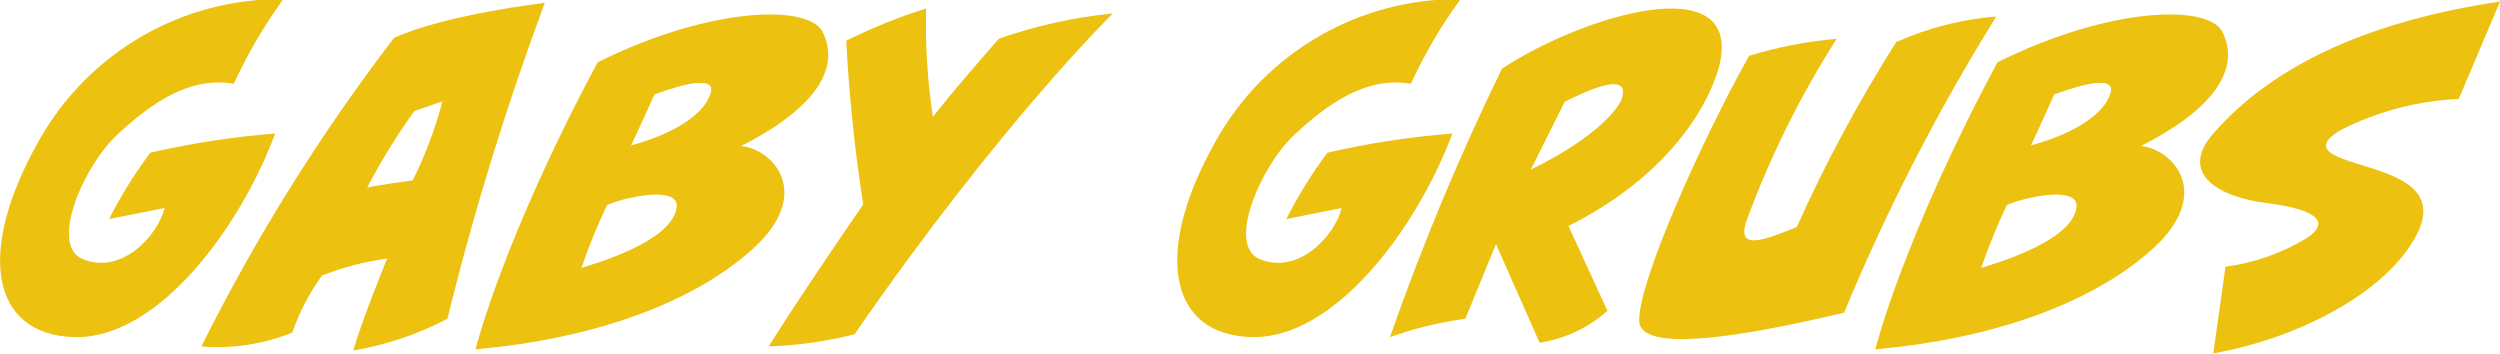
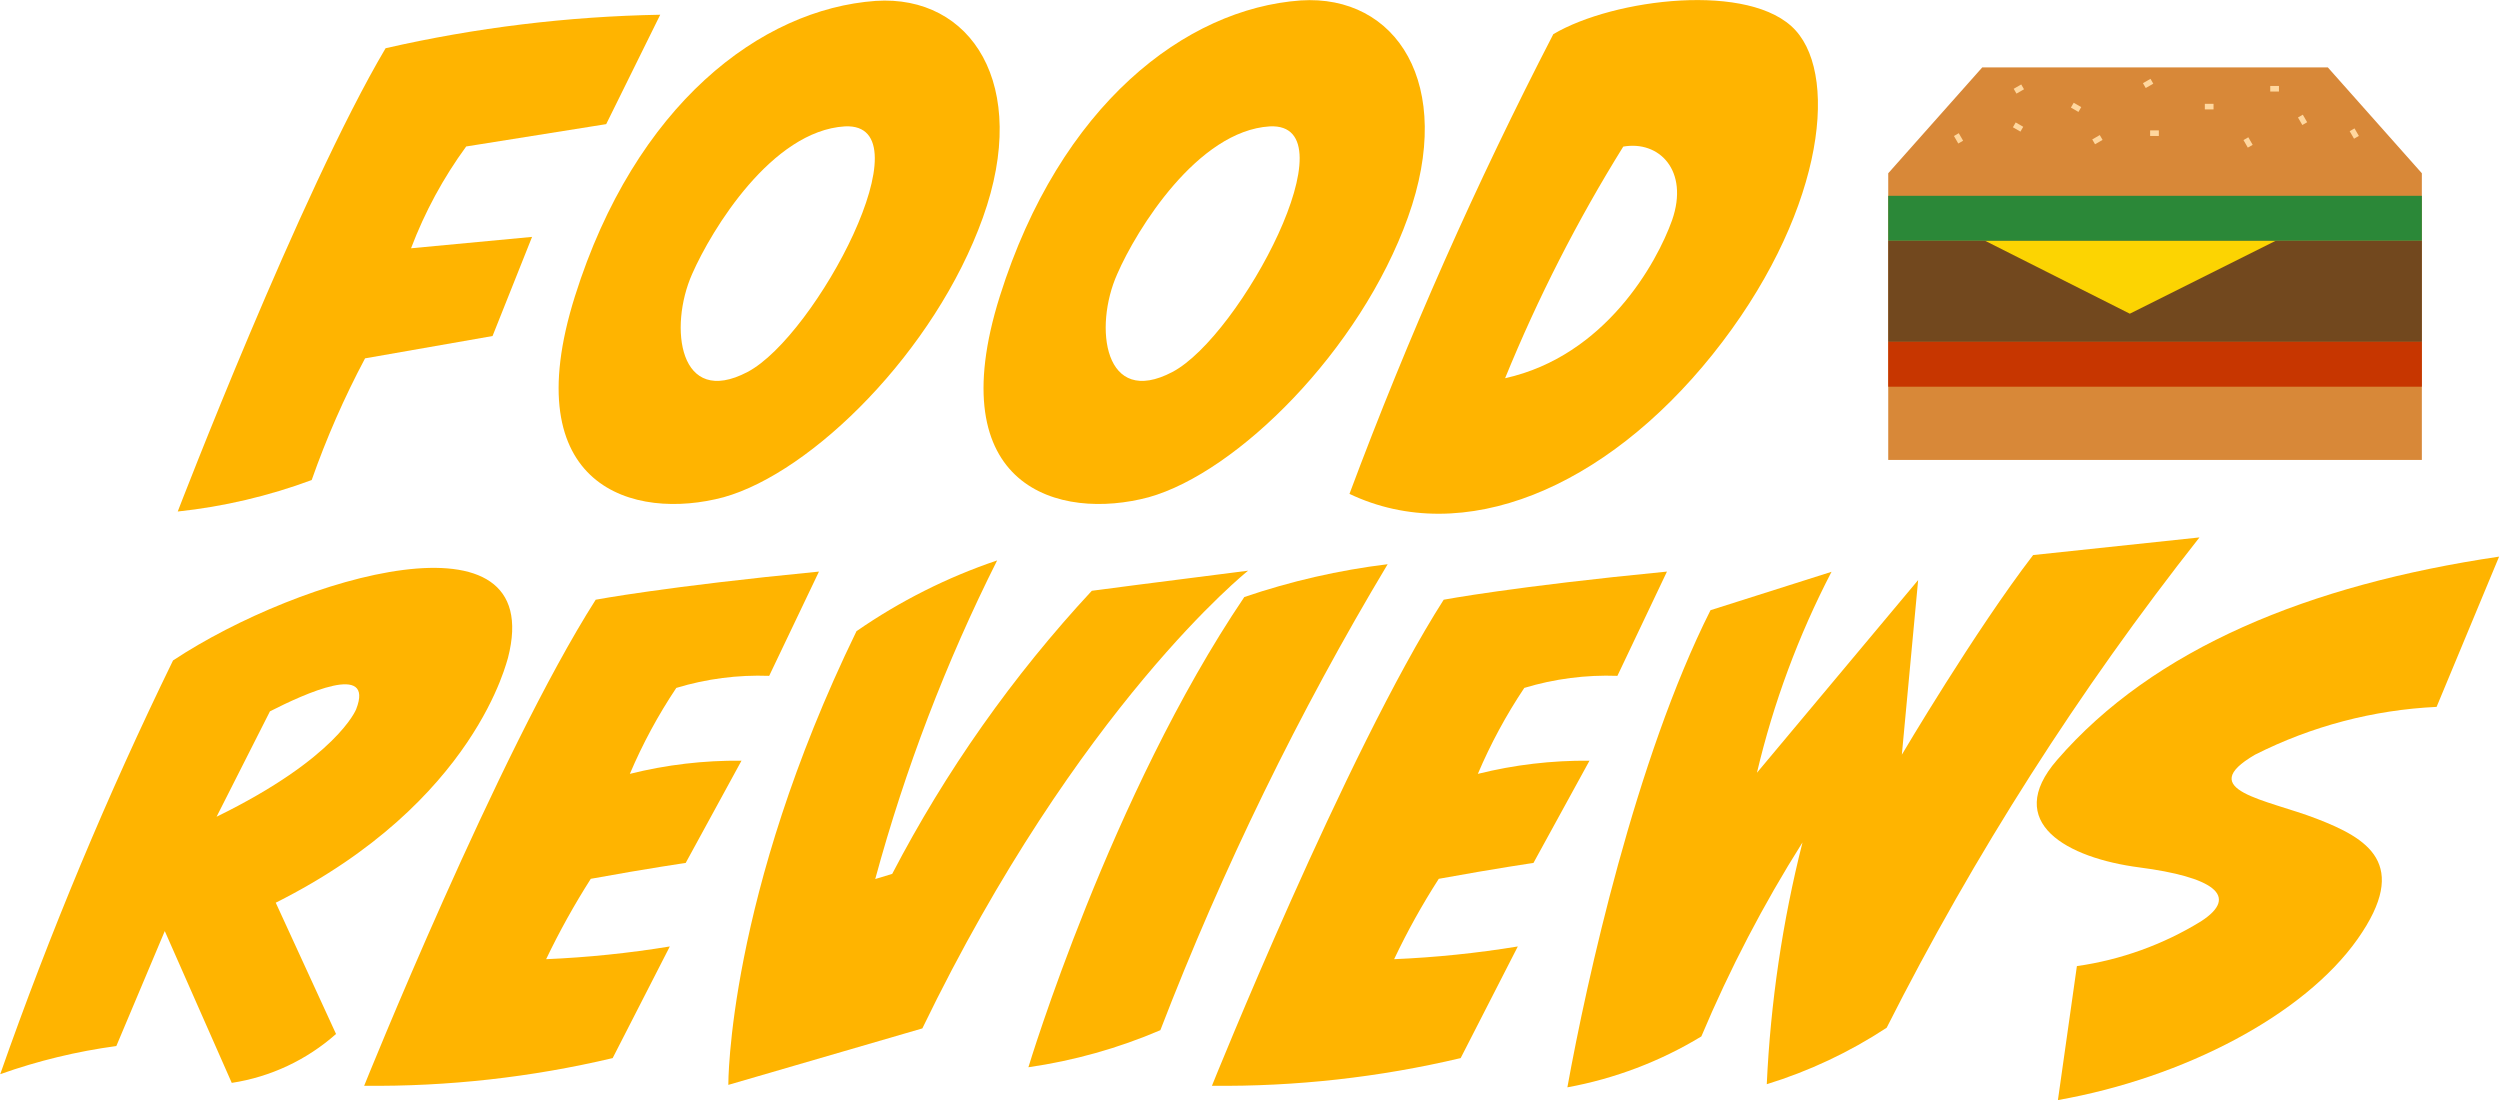
- <svg xmlns="http://www.w3.org/2000/svg" viewBox="0 0 147.36 20.83">
-   <path d="M232.41,210.71c-2.62-.45-4.88,1.15-6.87,3s-4,6.5-2.06,7.32c2.33,1,4.49-1.44,4.85-3l-3.27.65a26.55,26.55,0,0,1,2.43-3.91,50.44,50.44,0,0,1,7.36-1.13c-2.08,5.59-6.93,12.12-11.83,12s-5.85-5-2.06-11.64a16.31,16.31,0,0,1,14.37-8.28A29.46,29.46,0,0,0,232.41,210.71Z" transform="translate(-218.63 -205.77)" style="fill:#edc10f" />
-   <path d="M245,224.56a18.53,18.53,0,0,1-5.55,1.87c.55-1.89,2-5.42,2-5.42a16.74,16.74,0,0,0-3.84,1,13,13,0,0,0-1.75,3.36,11.68,11.68,0,0,1-5.36.82A112.2,112.2,0,0,1,241.86,208c3.07-1.39,8.88-2.06,8.88-2.06A170.64,170.64,0,0,0,245,224.56Zm-1.95-12.24a36.88,36.88,0,0,0-2.78,4.51s.41-.12,2.69-.43a24.26,24.26,0,0,0,1.75-4.66Z" transform="translate(-218.63 -205.77)" style="fill:#edc10f" />
-   <path d="M262.31,214.38c1.85.15,4.34,2.79.65,6.1s-9.7,5.3-16.3,5.88c0,0,1.59-6.46,7.2-16.92,6.63-3.29,12.41-3.43,13.25-1.8S267.54,211.72,262.31,214.38Zm-7.9,3.48a36,36,0,0,0-1.51,3.7c2.35-.7,5.47-1.94,5.62-3.62C258.61,216.69,255.37,217.41,254.41,217.86Zm2.79-6.52c-.77,1.75-1.37,3-1.37,3,2.59-.7,4.37-1.88,4.7-3.12S257.8,211.12,257.2,211.34Z" transform="translate(-218.63 -205.77)" style="fill:#edc10f" />
-   <path d="M269,225.47a24,24,0,0,1-5.06.72s1.27-2.11,5.57-8.37a95.29,95.29,0,0,1-1-9.65,31.8,31.8,0,0,1,4.71-1.9,36.21,36.21,0,0,0,.4,6.39s.92-1.23,3.89-4.61a29.17,29.17,0,0,1,6.72-1.49S277.62,213,269,225.47Z" transform="translate(-218.63 -205.77)" style="fill:#edc10f" />
-   <path d="M301.79,210.71c-2.62-.45-4.87,1.15-6.86,3s-4,6.5-2.07,7.32c2.33,1,4.49-1.44,4.85-3l-3.26.65a27.09,27.09,0,0,1,2.42-3.91,50.55,50.55,0,0,1,7.37-1.13c-2.09,5.59-6.94,12.12-11.83,12s-5.86-5-2.07-11.64a16.31,16.31,0,0,1,14.38-8.28A29.13,29.13,0,0,0,301.79,210.71Z" transform="translate(-218.63 -205.77)" style="fill:#edc10f" />
-   <path d="M311.08,219.09l2.3,5a7.78,7.78,0,0,1-4,1.88l-2.57-5.81L305,224.56a22,22,0,0,0-4.44,1.08,146.34,146.34,0,0,1,6.6-15.82c4.87-3.21,14.33-6,12.79-.09C319.93,209.73,318.78,215.22,311.08,219.09Zm-.22-7.32-2,4c4.61-2.26,5.33-4.1,5.33-4.1C314.87,209.87,312.18,211.1,310.86,211.77Z" transform="translate(-218.63 -205.77)" style="fill:#edc10f" />
-   <path d="M327.33,224.2c-4.23,1-12,2.66-12.08.5-.05-2.4,3.82-10.92,6.48-15.64a24.5,24.5,0,0,1,5.16-1,55.6,55.6,0,0,0-5.35,10.82c-.5,1.66,1.06,1.06,3,.27a87.08,87.08,0,0,1,5.86-10.9,18,18,0,0,1,5.9-1.51A119.8,119.8,0,0,0,327.33,224.2Z" transform="translate(-218.63 -205.77)" style="fill:#edc10f" />
-   <path d="M344.82,214.38c1.85.15,4.35,2.79.65,6.1s-9.7,5.3-16.3,5.88c0,0,1.59-6.46,7.2-16.92,6.63-3.29,12.41-3.43,13.25-1.8S350.05,211.72,344.82,214.38Zm-7.9,3.48a36,36,0,0,0-1.51,3.7c2.35-.7,5.47-1.94,5.62-3.62C341.12,216.69,337.88,217.41,336.92,217.86Zm2.79-6.52c-.77,1.75-1.37,3-1.37,3,2.59-.7,4.37-1.88,4.7-3.12S340.31,211.12,339.71,211.34Z" transform="translate(-218.63 -205.77)" style="fill:#edc10f" />
-   <path d="M363.56,211.6a17.07,17.07,0,0,0-6.93,1.82c-2.35,1.37.43,1.76,2.35,2.45s3.6,1.75,1.56,4.61-6.62,5.26-11.45,6.12l.72-5.11a12.45,12.45,0,0,0,4.78-1.68c1.53-1,.41-1.73-2.35-2.07s-5.24-1.7-3.15-4.1c3.7-4.25,9.63-6.7,16.9-7.78Z" transform="translate(-218.63 -205.77)" style="fill:#edc10f" />
+ <svg xmlns="http://www.w3.org/2000/svg" viewBox="0 0 111.97 49.23">
+   <polygon points="104.26 3.02 88.78 3.02 84.57 7.76 84.57 20.6 108.47 20.6 108.47 7.76 104.26 3.02" style="fill:#d88838" />
+   <rect x="84.57" y="10.78" width="23.9" height="4.53" style="fill:#72481e" />
+   <rect x="84.57" y="15.31" width="23.9" height="2.01" style="fill:#c73600" />
+   <polygon points="88.9 10.78 95.39 14.05 101.93 10.78 88.9 10.78" style="fill:#fcd402" />
+   <rect x="84.57" y="8.77" width="23.9" height="2.01" style="fill:#2b8838" />
+   <rect x="132.02" y="63.74" width="0.25" height="0.39" transform="translate(-58.69 16.9) rotate(-30)" style="fill:#ffd79e" />
+   <rect x="149.75" y="63.52" width="0.25" height="0.39" transform="translate(-56.21 25.74) rotate(-30)" style="fill:#ffd79e" />
+   <rect x="134.66" y="61.6" width="0.39" height="0.25" transform="translate(-57.23 17.96) rotate(-30)" style="fill:#ffd79e" />
+   <rect x="147.44" y="62.91" width="0.25" height="0.39" transform="translate(-56.22 24.5) rotate(-30)" style="fill:#ffd79e" />
+   <rect x="134.69" y="63.23" width="0.25" height="0.39" transform="translate(-31.95 90.73) rotate(-60)" style="fill:#ffd79e" />
+   <rect x="98.75" y="4.65" width="0.39" height="0.25" style="fill:#ffd79e" />
+   <rect x="137.29" y="62.35" width="0.25" height="0.39" transform="translate(-29.89 92.54) rotate(-60)" style="fill:#ffd79e" />
+   <rect x="96.3" y="5.84" width="0.39" height="0.25" style="fill:#ffd79e" />
+   <rect x="138.18" y="63.86" width="0.39" height="0.25" transform="translate(-57.89 20.03) rotate(-30)" style="fill:#ffd79e" />
+   <rect x="144.42" y="63.67" width="0.25" height="0.39" transform="matrix(0.87, -0.5, 0.5, 0.87, -57, 23.09)" style="fill:#ffd79e" />
+   <rect x="140.45" y="61.35" width="0.39" height="0.25" transform="translate(-56.33 20.82) rotate(-30)" style="fill:#ffd79e" />
+   <rect x="101.68" y="3.85" width="0.39" height="0.25" style="fill:#ffd79e" />
+   <path d="M71.58,63.29l-6.27,1a19.33,19.33,0,0,0-2.47,4.56l5.42-.51-1.77,4.44-5.71,1a39.57,39.57,0,0,0-2.39,5.45,24.8,24.8,0,0,1-6,1.41s5.49-14.29,9.31-20.75A60.06,60.06,0,0,1,74,58.39Z" transform="translate(-44.43 -57.73)" style="fill:#ffb400" />
+   <path d="M76.84,80c-4,1.07-9.36-.42-6.66-9S78.5,58.14,83.65,57.77c4.27-.28,6.94,3.74,4.8,9.71S80.81,78.89,76.84,80ZM75.43,70c-1.06,2.39-.59,6,2.48,4.39s8.13-11.19,4.36-11C79,63.59,76.31,68,75.43,70Z" transform="translate(-44.43 -57.73)" style="fill:#ffb400" />
+   <path d="M95.88,80c-4,1.07-9.37-.42-6.67-9s8.32-12.88,13.47-13.25c4.28-.28,6.95,3.74,4.81,9.71S99.84,78.89,95.88,80ZM94.47,70c-1.07,2.39-.59,6,2.47,4.39s8.13-11.19,4.36-11C98.07,63.59,95.34,68,94.47,70Z" transform="translate(-44.43 -57.73)" style="fill:#ffb400" />
+   <path d="M121.13,73.61c-4.81,6-11.17,8.66-16.26,6.24A188.29,188.29,0,0,1,114,59.26c2.7-1.6,8.86-2.36,10.85-.17S126,67.53,121.13,73.61Zm-4-9.31a69.1,69.1,0,0,0-5.29,10.37c4.5-1,6.8-5.17,7.48-7.08C120.09,65.37,118.74,64,117.11,64.3Z" transform="translate(-44.43 -57.73)" style="fill:#ffb400" />
+   <path d="M56.78,98.16l2.7,5.88a9.11,9.11,0,0,1-4.67,2.19l-3-6.8-2.17,5.15a25.94,25.94,0,0,0-5.2,1.26,172.57,172.57,0,0,1,7.74-18.53c5.7-3.77,16.78-7,15-.11C67.15,87.2,65.8,93.64,56.78,98.16Zm-.26-8.57-2.39,4.72c5.4-2.64,6.25-4.81,6.25-4.81C61.22,87.36,58.07,88.8,56.52,89.59Z" transform="translate(-44.43 -57.73)" style="fill:#ffb400" />
+   <path d="M78.88,88a12.73,12.73,0,0,0-4.16.54,23.43,23.43,0,0,0-2.08,3.85,19.76,19.76,0,0,1,5-.59l-2.5,4.58s-1.61.23-4.25.71a34.24,34.24,0,0,0-2,3.6,46.51,46.51,0,0,0,5.54-.57l-2.56,5a46.23,46.23,0,0,1-11.13,1.24s6-14.91,10.37-21.77c0,0,3.12-.59,10-1.26Z" transform="translate(-44.43 -57.73)" style="fill:#ffb400" />
+   <path d="M85.74,103.79l-8.69,2.53S77,97.91,82.79,86a25.27,25.27,0,0,1,6.3-3.17A76.55,76.55,0,0,0,83.63,97.1l.76-.23a57.92,57.92,0,0,1,8.94-12.68s3.18-.42,7-.9C100.33,83.29,92.74,89.33,85.74,103.79Z" transform="translate(-44.43 -57.73)" style="fill:#ffb400" />
+   <path d="M96.4,103.87a23.52,23.52,0,0,1-5.91,1.66s3.68-12.2,9.67-21.06A31.84,31.84,0,0,1,106.58,83,135.3,135.3,0,0,0,96.4,103.87Z" transform="translate(-44.43 -57.73)" style="fill:#ffb400" />
+   <path d="M116.87,88a12.78,12.78,0,0,0-4.17.54,23.43,23.43,0,0,0-2.08,3.85,19.92,19.92,0,0,1,5-.59l-2.51,4.58s-1.6.23-4.24.71a31.91,31.91,0,0,0-2,3.6,46.51,46.51,0,0,0,5.54-.57l-2.56,5a46.26,46.26,0,0,1-11.14,1.24s6-14.91,10.38-21.77c0,0,3.12-.59,10-1.26Z" transform="translate(-44.43 -57.73)" style="fill:#ffb400" />
+   <path d="M128.93,103.76a21.1,21.1,0,0,1-5.37,2.53,54.4,54.4,0,0,1,1.6-10.83,59.7,59.7,0,0,0-4.53,8.69,17.73,17.73,0,0,1-6,2.28c.87-4.81,3.06-14.71,6.41-21.37l5.42-1.72a38.94,38.94,0,0,0-3.34,9l7.22-8.63-.73,7.82s3.27-5.54,5.88-8.94l7.45-.79A130.67,130.67,0,0,0,128.93,103.76Z" transform="translate(-44.43 -57.73)" style="fill:#ffb400" />
+   <path d="M153.56,89.39a20.14,20.14,0,0,0-8.13,2.14c-2.75,1.6.51,2,2.76,2.87s4.22,2,1.83,5.39S142.26,106,136.6,107l.85-6A14.52,14.52,0,0,0,143,99c1.8-1.16.48-2-2.75-2.42s-6.13-2-3.69-4.81c4.33-5,11.28-7.85,19.8-9.11Z" transform="translate(-44.43 -57.73)" style="fill:#ffb400" />
</svg>
